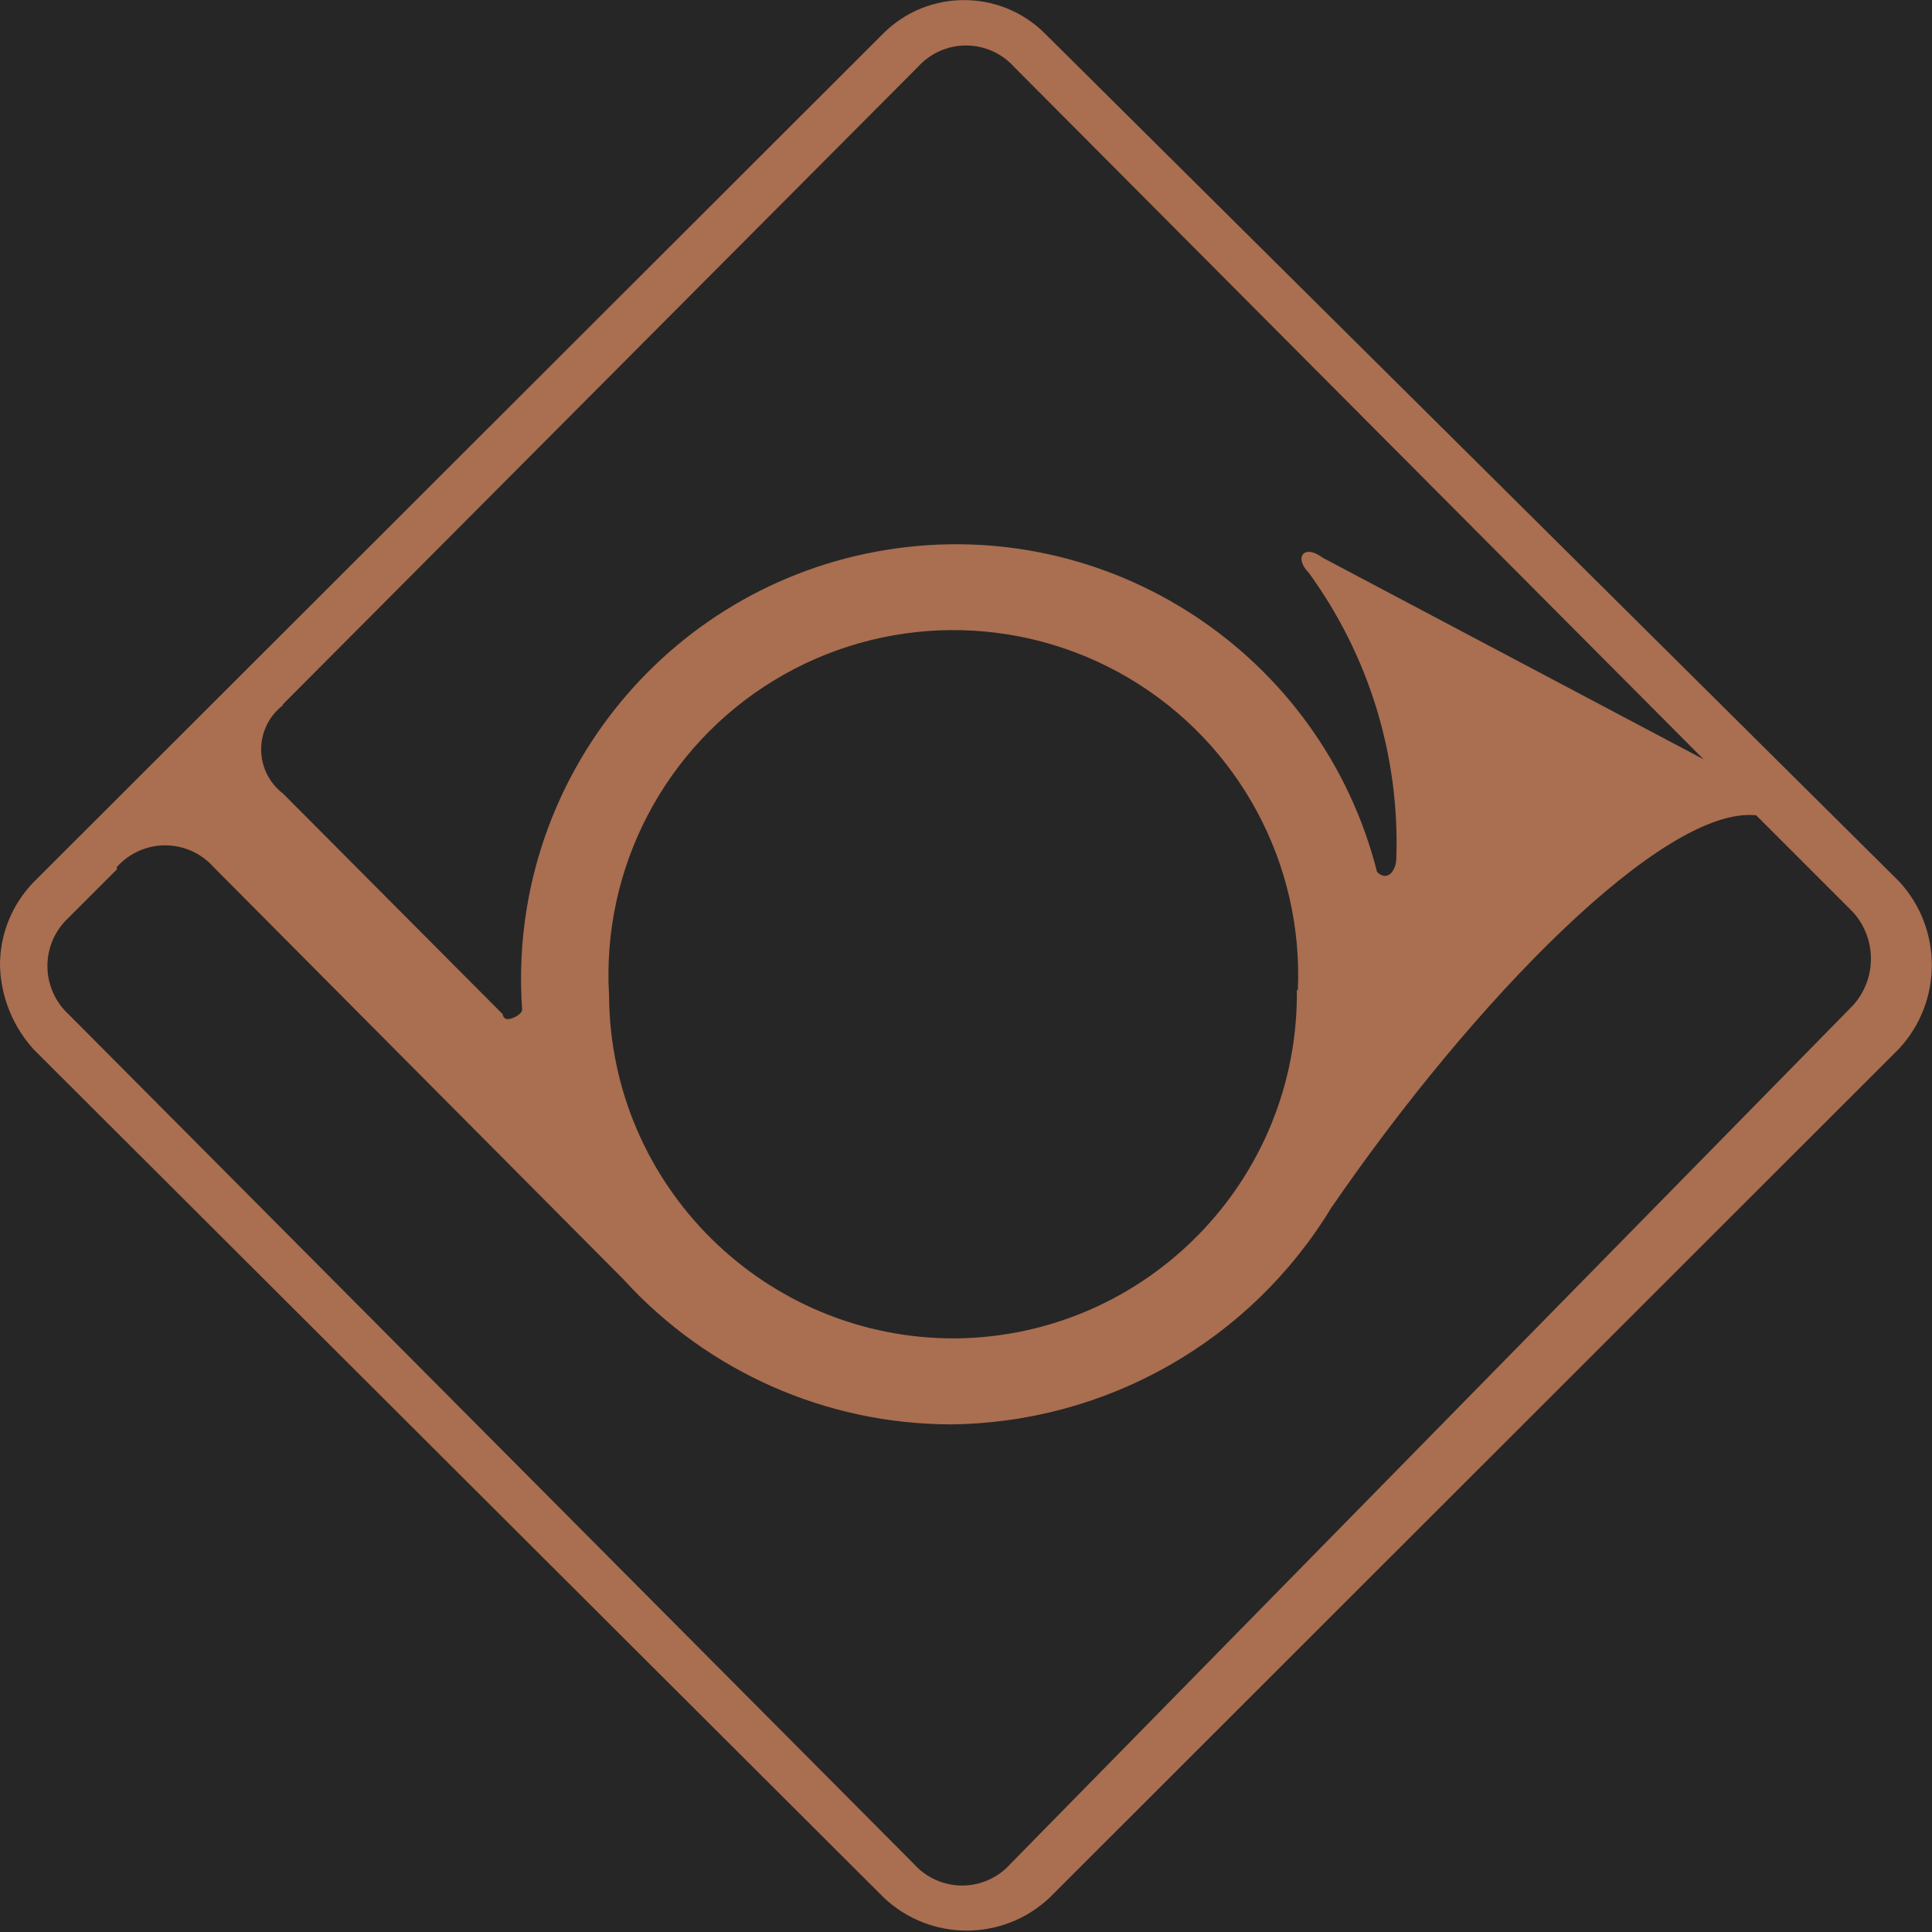
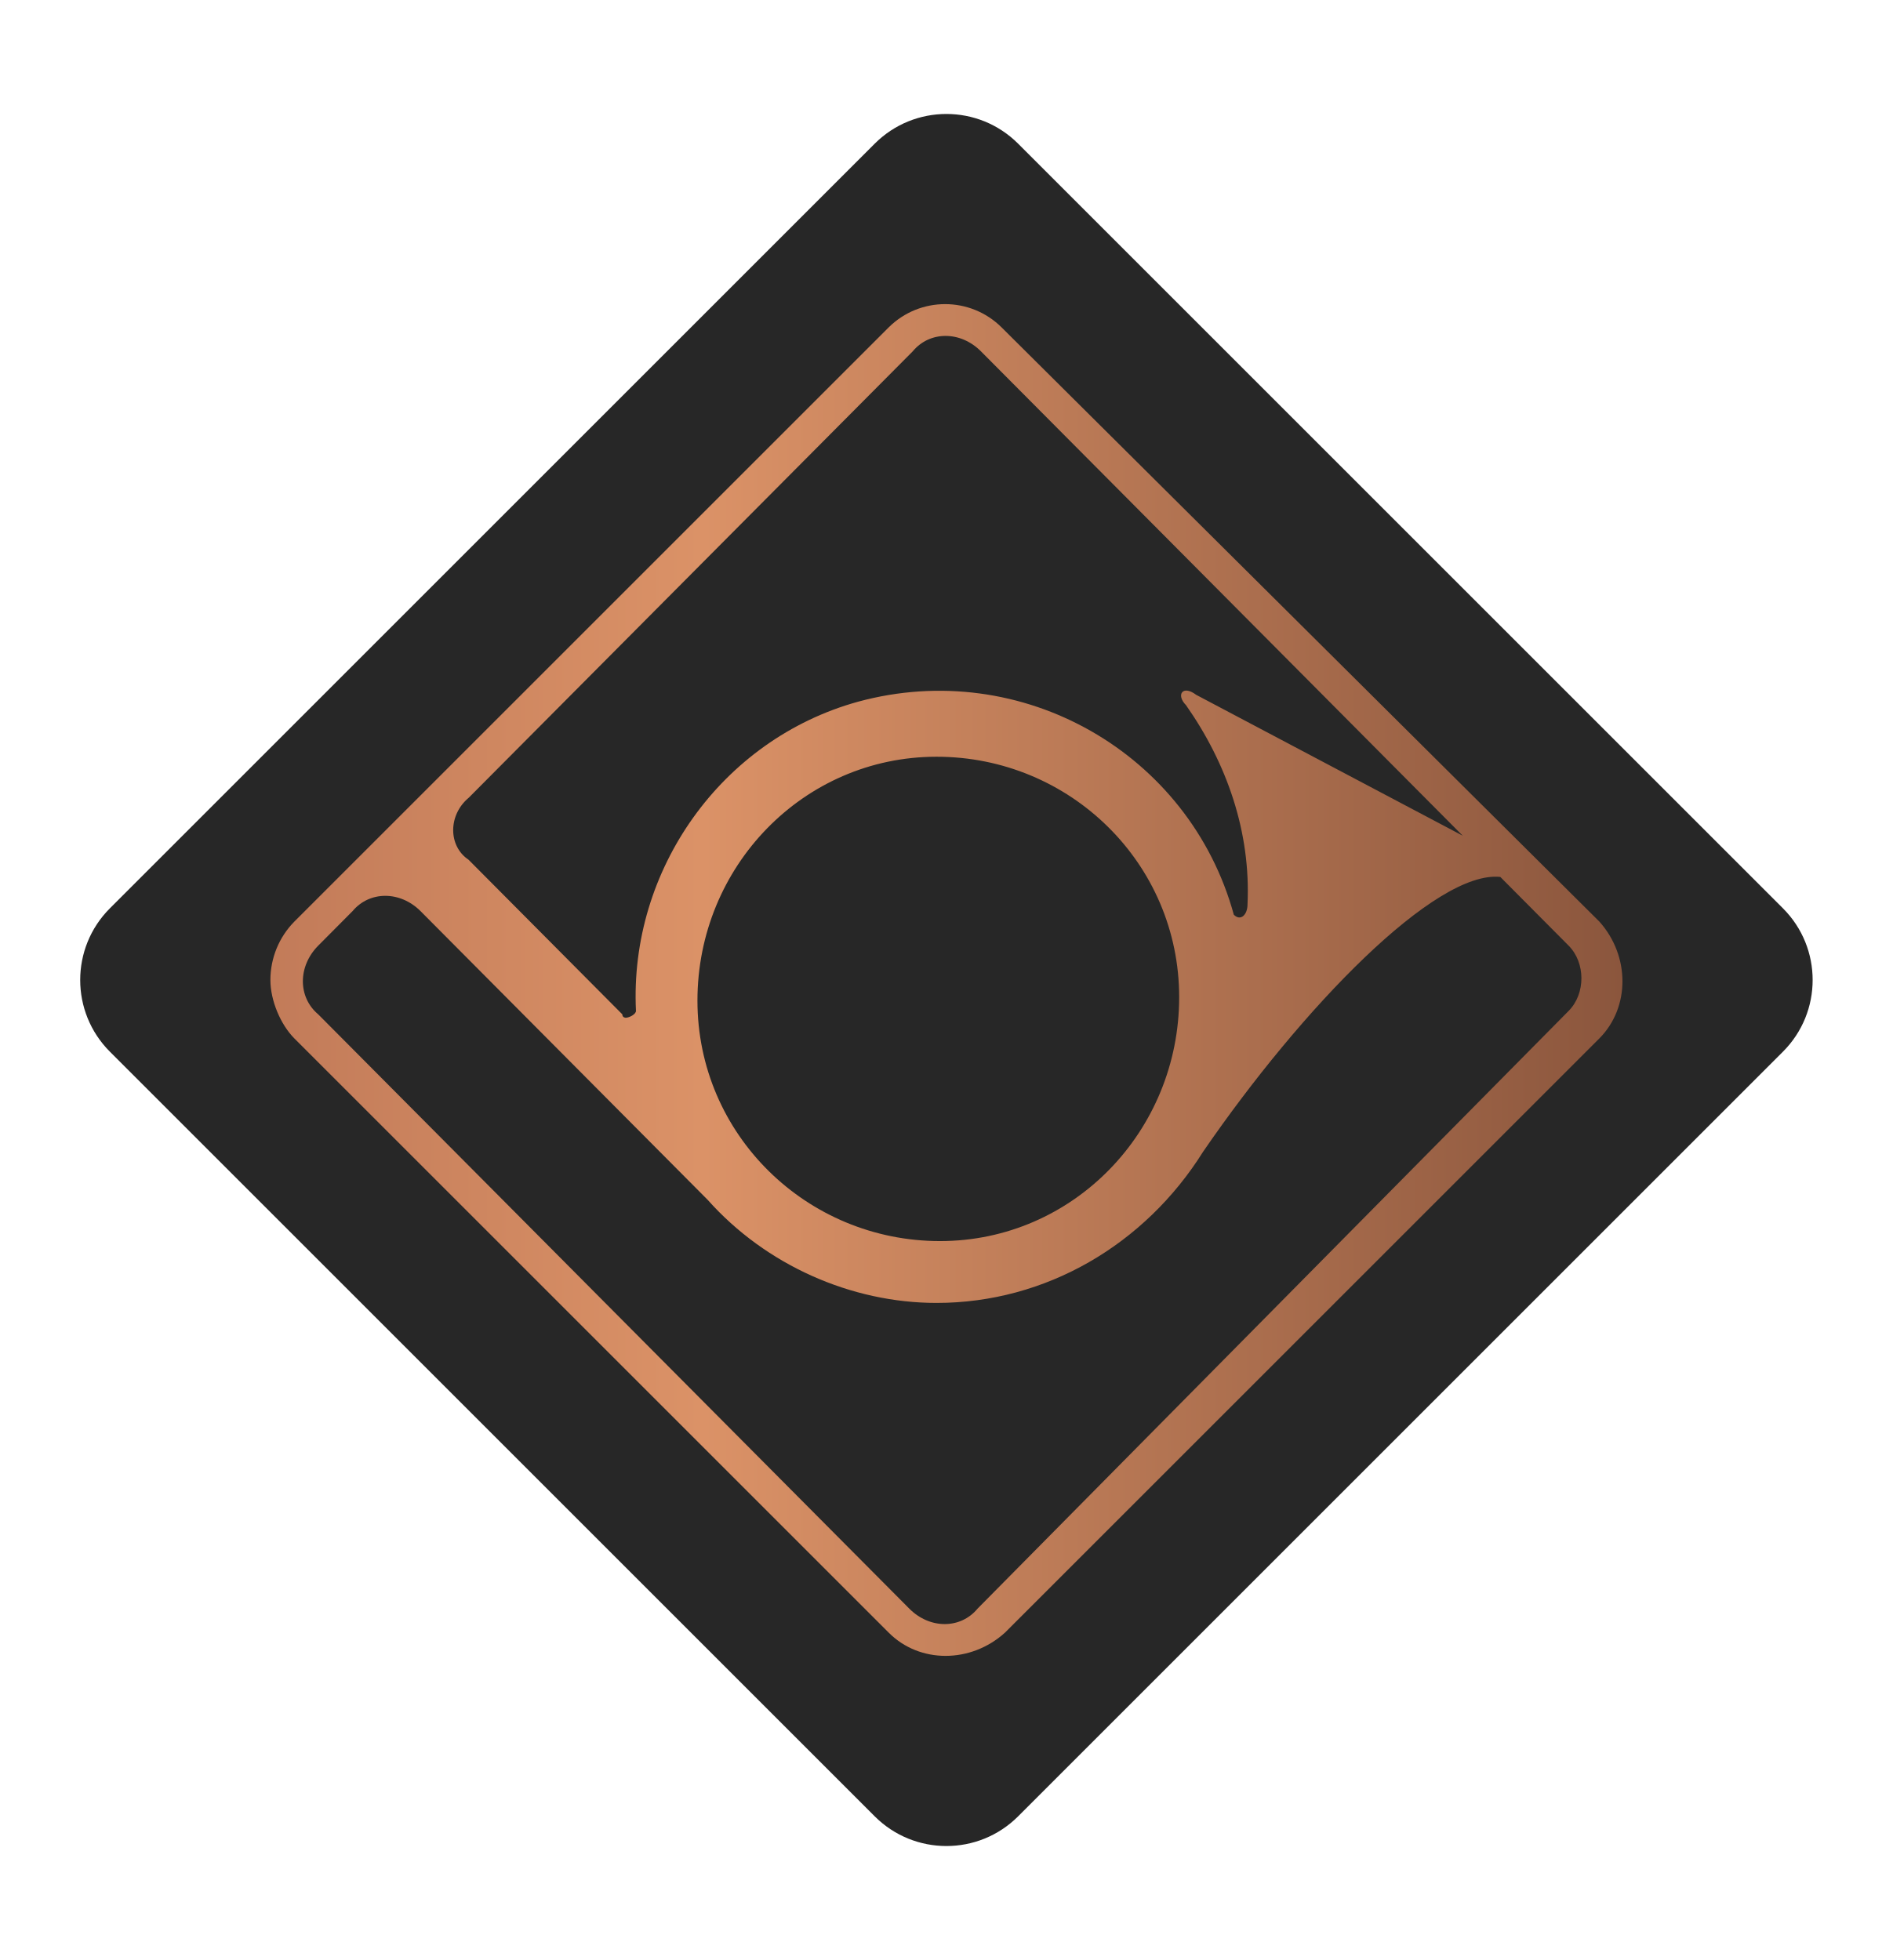
- <svg xmlns="http://www.w3.org/2000/svg" width="40" height="40" viewBox="0 0 40 40">
-   <rect width="40" height="40" fill="#262626" />
-   <path fill="#aa6e50" d="M18.3.68.7,18.26A2.46,2.46,0,0,0,0,20a2.69,2.69,0,0,0,.7,1.73L18.3,39.29a2.5,2.5,0,0,0,3.43,0L39.32,21.71a2.55,2.55,0,0,0,0-3.46L21.63.69a2.37,2.37,0,0,0-3.34,0ZM5.85,14.59,19,1.39a1.34,1.34,0,0,1,2,0L35.27,15.72l-7.88-4.17c-.4-.3-.6,0-.3.3a9.5,9.5,0,0,1,1.82,5.9c0,.3-.2.51-.4.3a9,9,0,0,0-17.7,2.85c0,.1-.2.2-.3.2a.1.1,0,0,1-.1-.1L5.86,16.43a1.15,1.15,0,0,1,0-1.83h0Zm21,5.9a7.14,7.14,0,0,1-7.06,7.22h0a7.14,7.14,0,0,1-7.18-7.1v0a7.14,7.14,0,1,1,14.26-.1ZM2.42,17.95a1.34,1.34,0,0,1,2,0l8.49,8.54a9.18,9.18,0,0,0,6.77,3,9.32,9.32,0,0,0,7.88-4.48c2.93-4.27,6.88-8.33,8.8-8.13l2,2a1.44,1.44,0,0,1,0,1.94L20.92,38.59a1.34,1.34,0,0,1-2,0L1.42,21a1.36,1.36,0,0,1,0-2l1-1Z" />
+ <svg xmlns="http://www.w3.org/2000/svg" width="56" height="58" viewBox="0 0 56 58">
+   <defs>
+     <linearGradient id="a">
+       <stop offset="0%" stop-color="#C27B59" />
+       <stop offset="32%" stop-color="#DB9267" />
+       <stop offset="100%" stop-color="#8B563D" />
+     </linearGradient>
+   </defs>
+   <rect width="38" height="38" x="9" y="10" fill="#272727" rx="3" transform="rotate(-45 28 29)" />
+   <path fill="url(#a)" d="M26.294 9.686L8.708 27.272A2.46 2.46 0 008 29c0 .61.303 1.321.708 1.728l17.586 17.586c.91.915 2.426.915 3.437 0l17.587-17.586c.91-.915.91-2.44 0-3.456L29.63 9.686a2.37 2.37 0 00-3.336 0zM13.862 23.612l13.14-13.214c.505-.61 1.415-.61 2.021 0L43.275 24.73l-7.884-4.168c-.404-.305-.606 0-.303.305 1.213 1.728 1.92 3.761 1.82 5.896 0 .305-.203.508-.405.305-1.314-4.778-6.267-7.624-11.118-6.303-4.043 1.118-6.772 4.981-6.57 9.149 0 .102-.202.203-.303.203 0 0-.101 0-.101-.101l-4.549-4.575c-.606-.406-.606-1.321 0-1.83-.1 0-.1 0 0 0zm21.024 5.896c0 3.965-3.134 7.218-7.076 7.218-3.941 0-7.176-3.152-7.176-7.116 0-3.965 3.134-7.217 7.075-7.217 3.942 0 7.177 3.15 7.177 7.115zm-24.46-2.541c.505-.61 1.415-.61 2.021 0l8.49 8.539c1.719 1.931 4.246 3.05 6.772 3.05 3.235 0 6.166-1.729 7.884-4.473 2.931-4.27 6.873-8.336 8.794-8.133l2.021 2.033c.505.509.505 1.424 0 1.932L28.922 47.602c-.505.61-1.415.61-2.021 0L9.415 30.017c-.606-.509-.606-1.424 0-2.034l1.01-1.016z" />
</svg>
